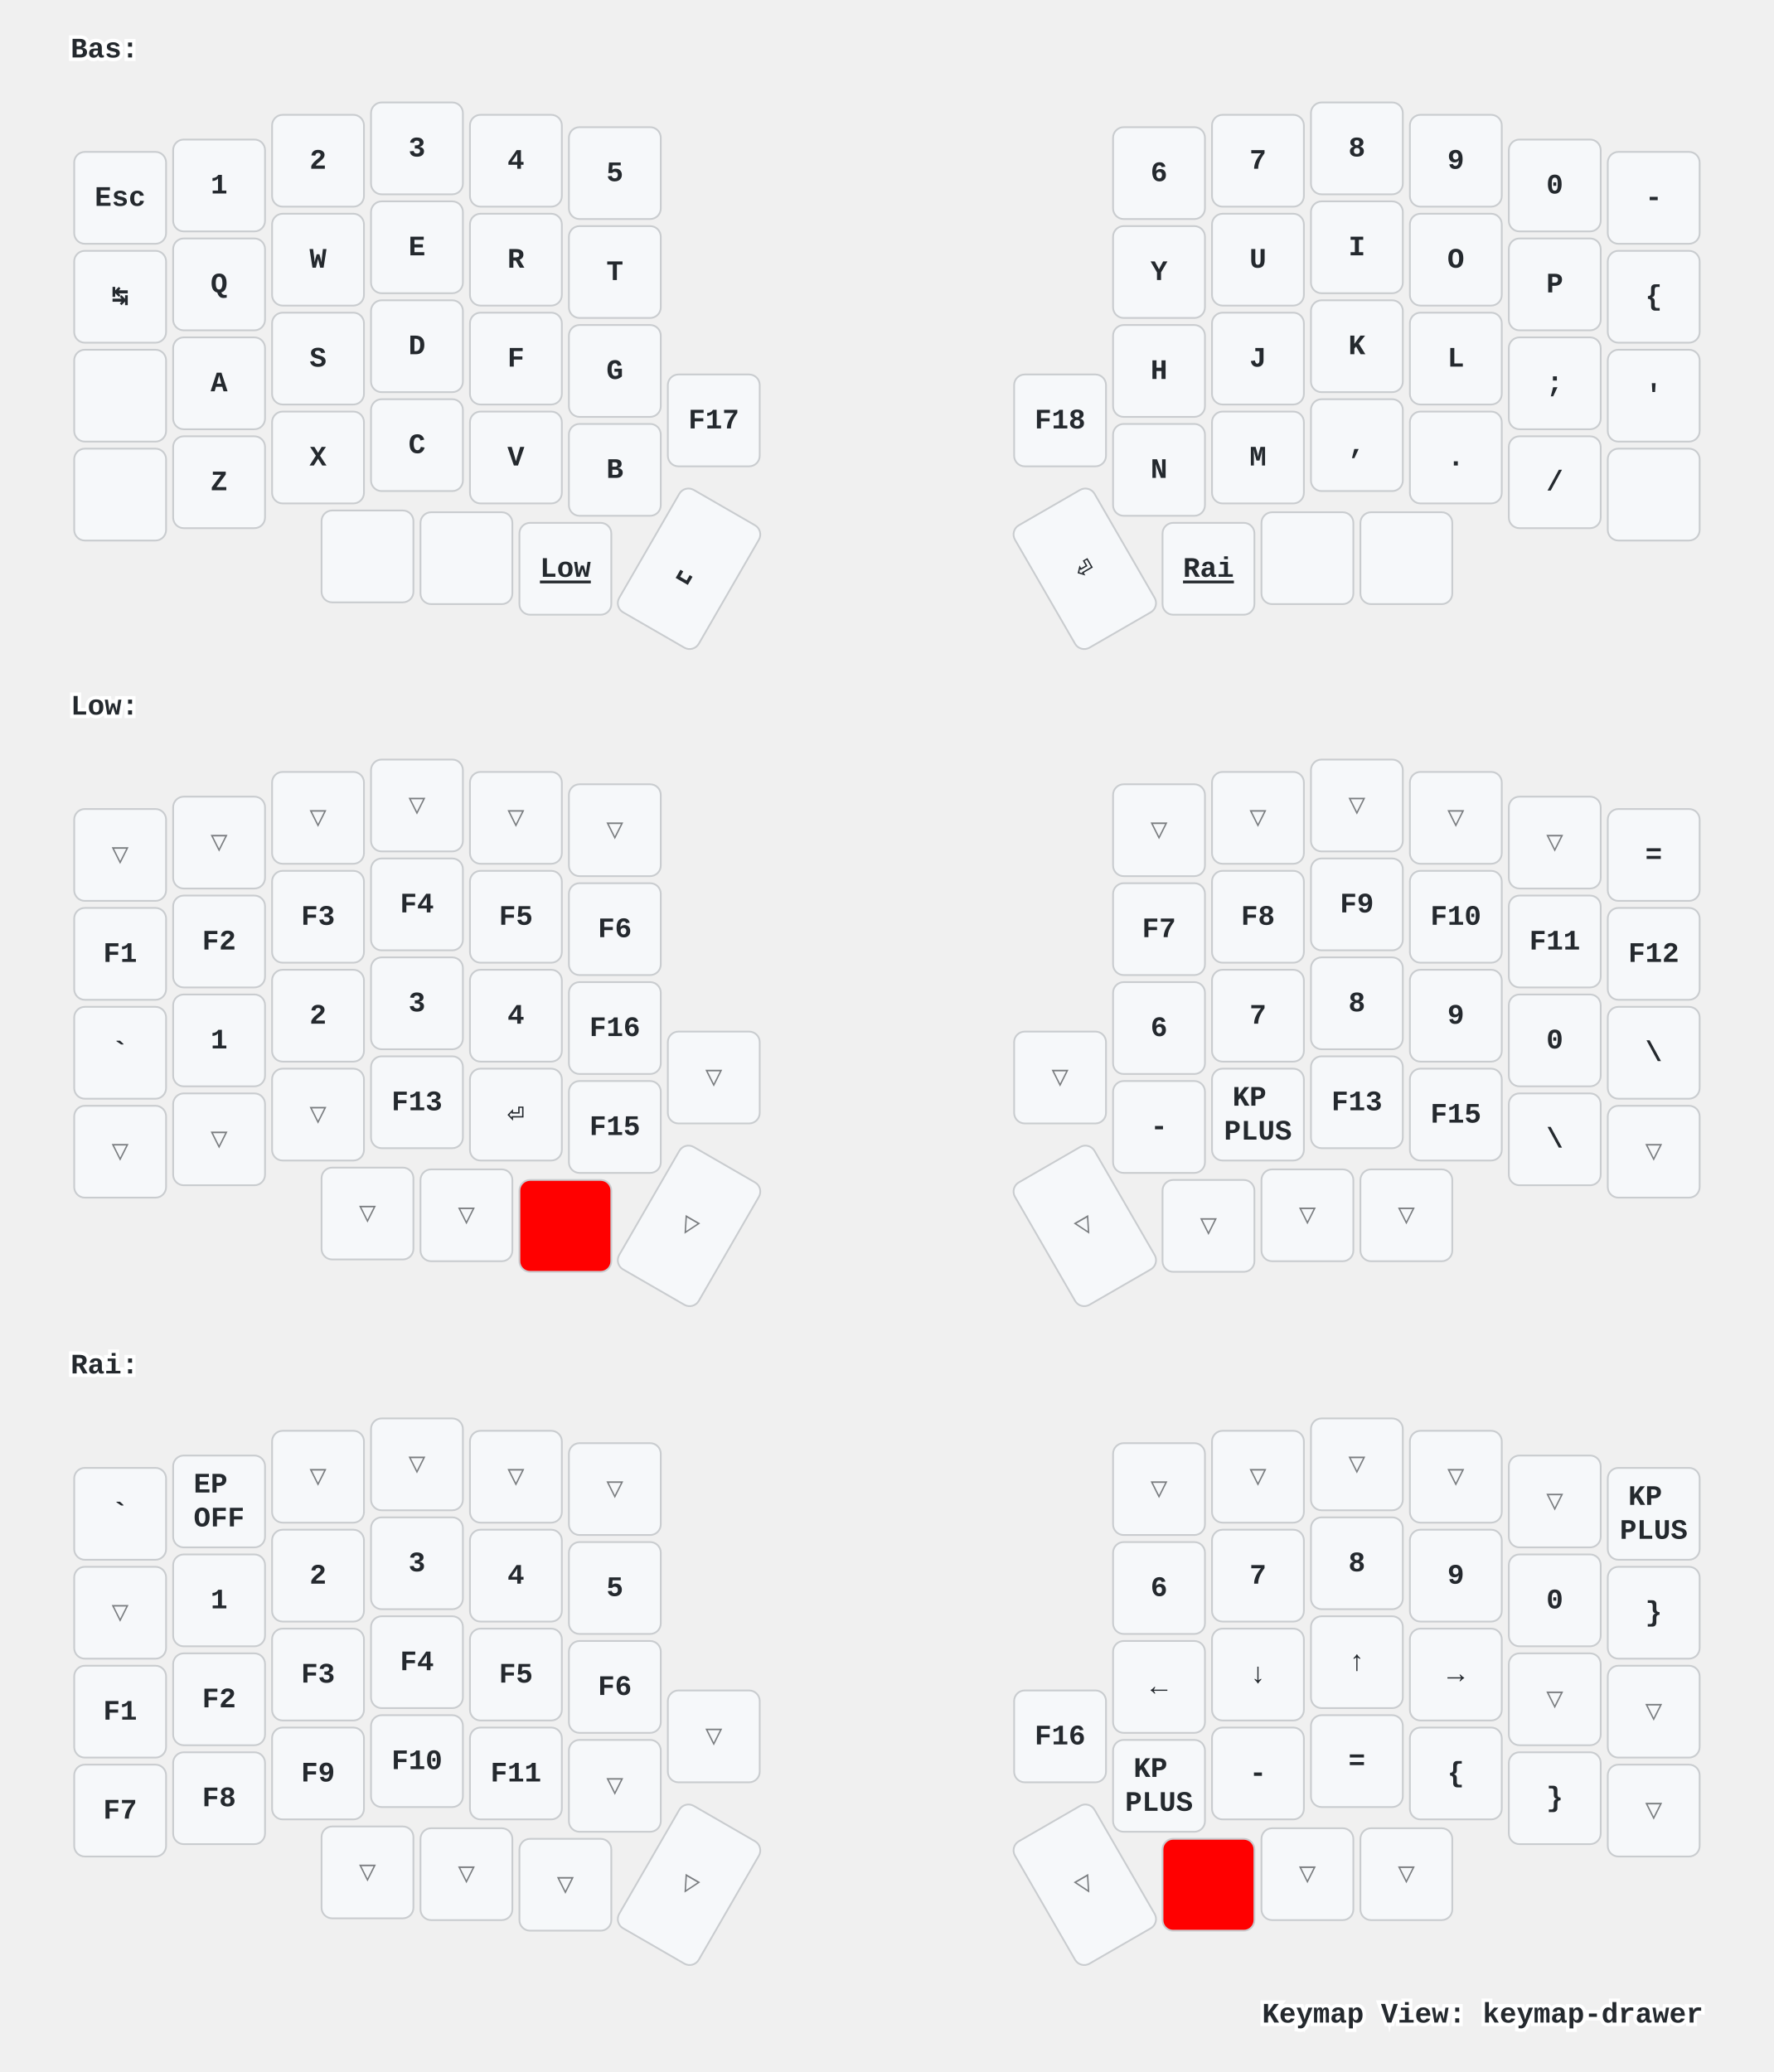
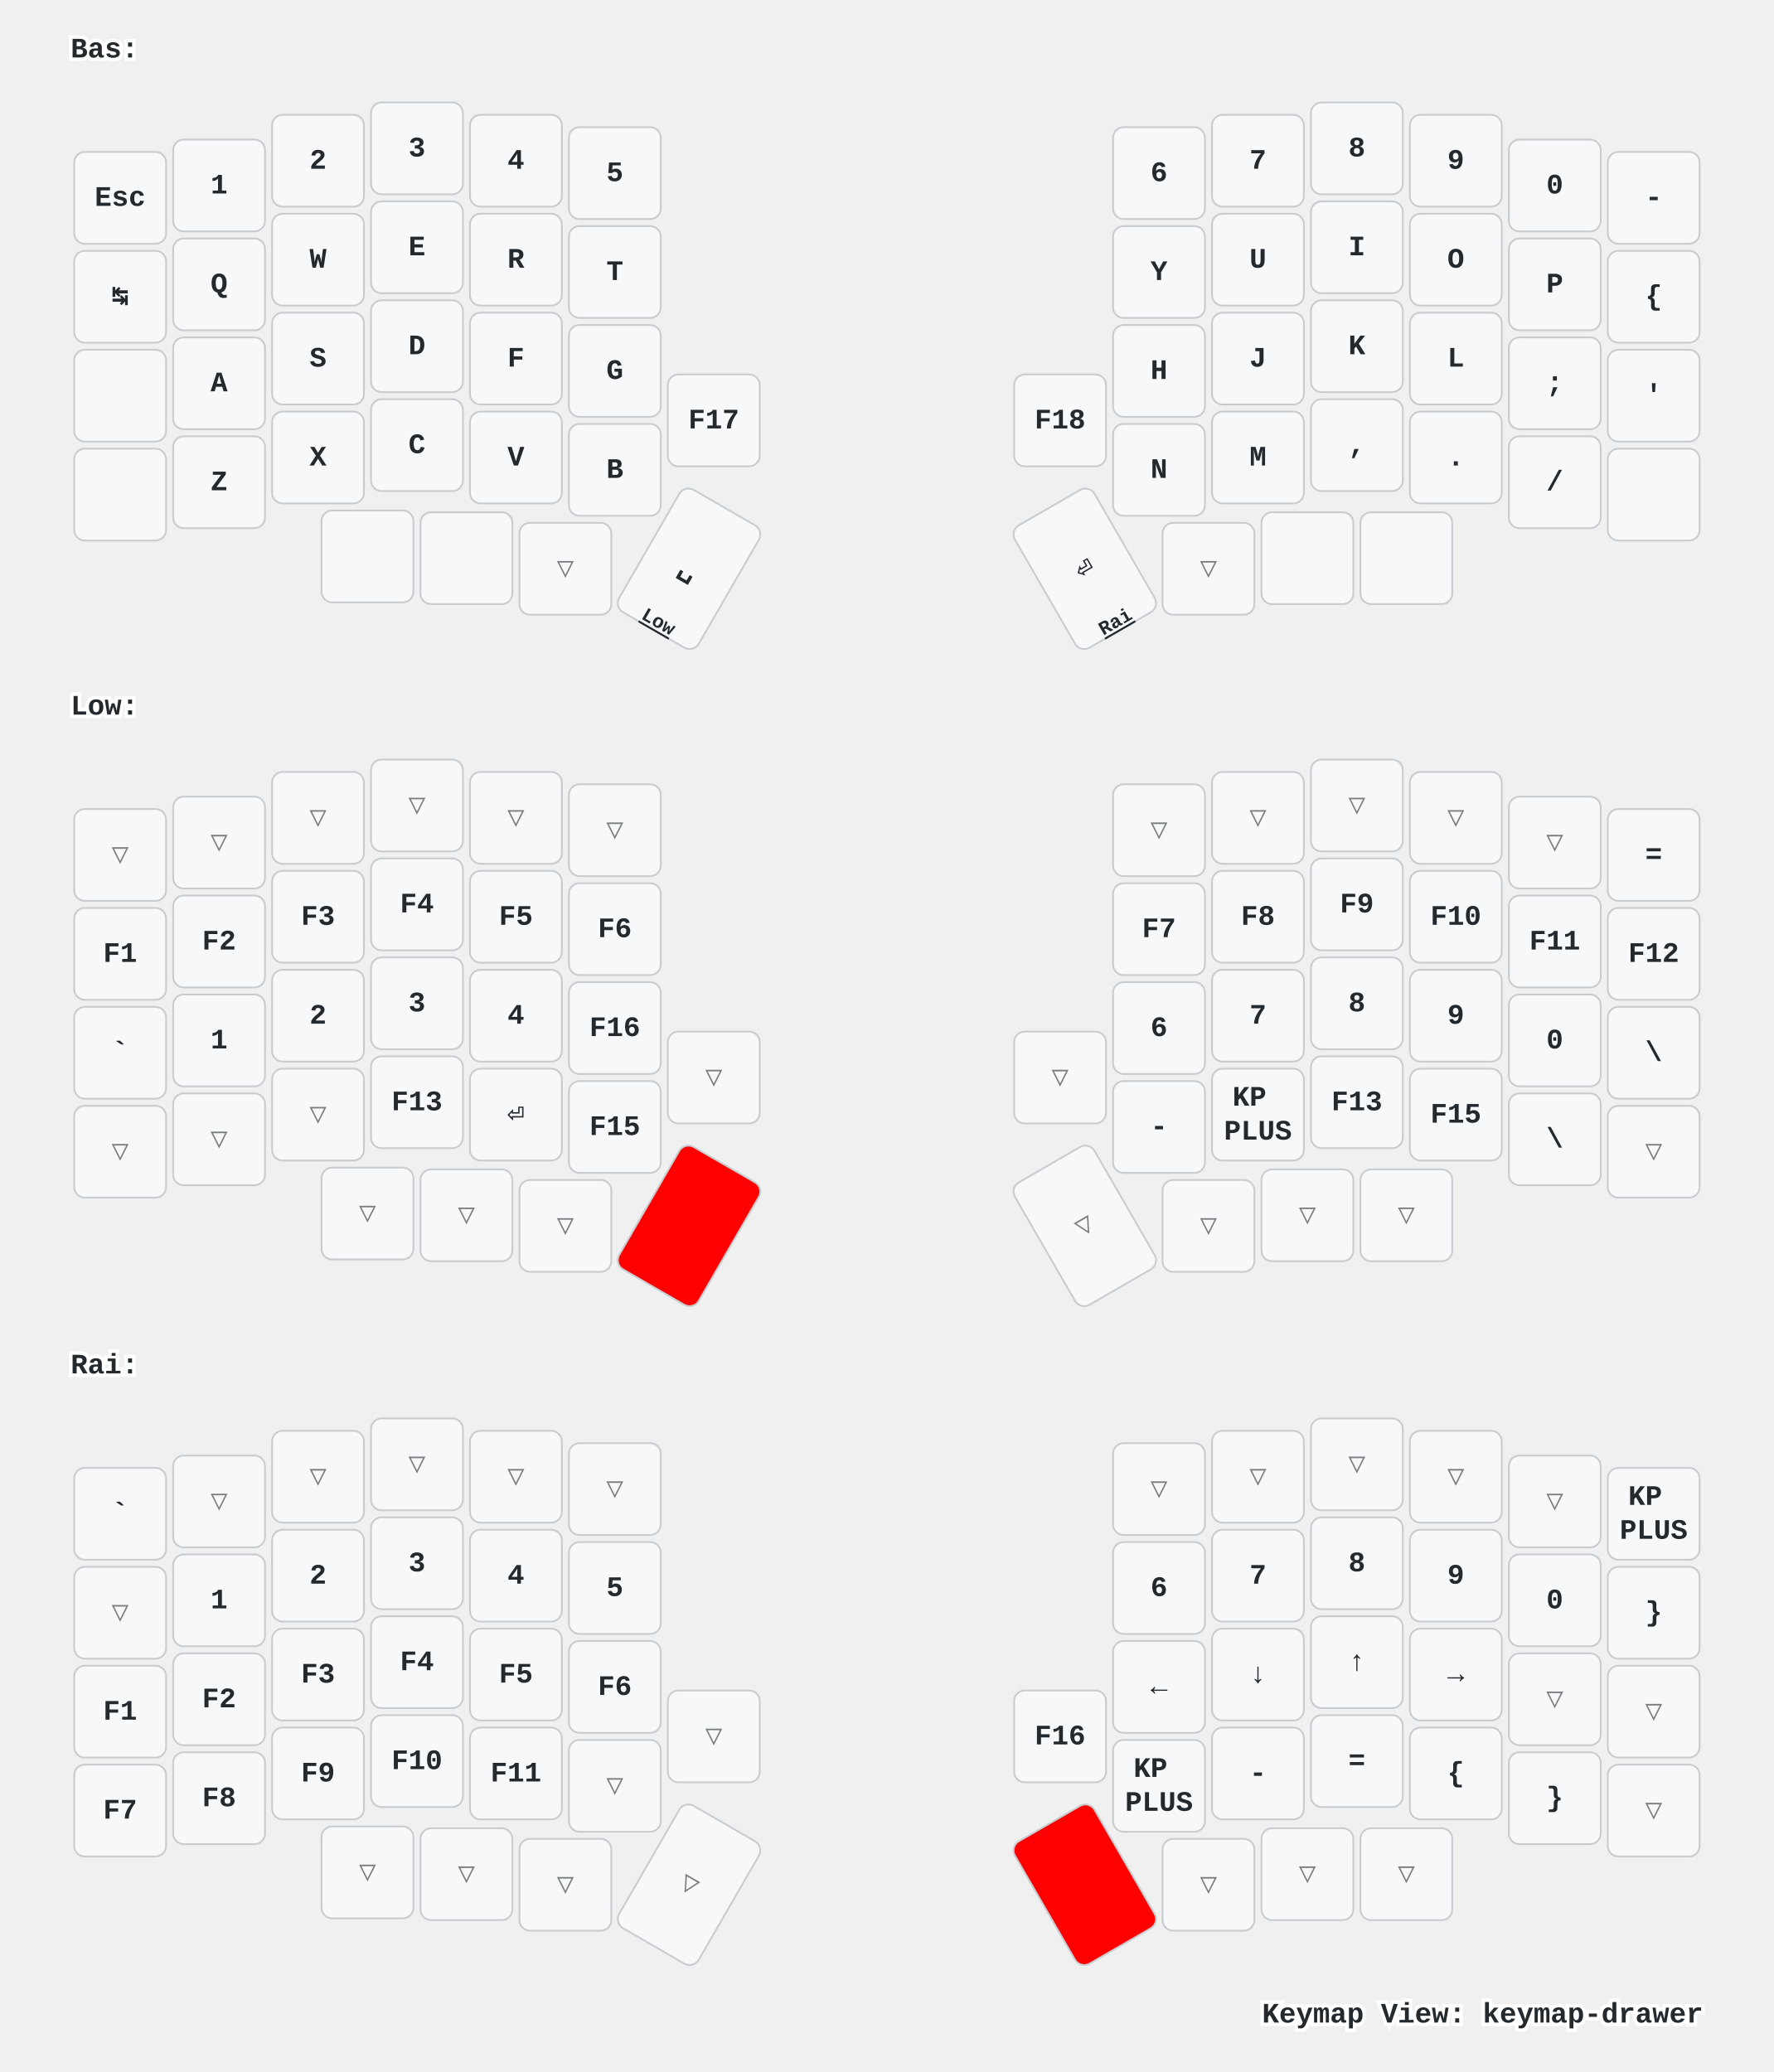
<svg xmlns="http://www.w3.org/2000/svg" xmlns:xlink="http://www.w3.org/1999/xlink" width="1004" height="1173" viewBox="0 0 1004 1173" class="keymap">
  <defs>/* start glyphs */
<svg id="mdi:apple-keyboard-command">
      <svg id="mdi-apple-keyboard-command" viewBox="0 0 24 24">
        <path d="M6,2A4,4 0 0,1 10,6V8H14V6A4,4 0 0,1 18,2A4,4 0 0,1 22,6A4,4 0 0,1 18,10H16V14H18A4,4 0 0,1 22,18A4,4 0 0,1 18,22A4,4 0 0,1 14,18V16H10V18A4,4 0 0,1 6,22A4,4 0 0,1 2,18A4,4 0 0,1 6,14H8V10H6A4,4 0 0,1 2,6A4,4 0 0,1 6,2M16,18A2,2 0 0,0 18,20A2,2 0 0,0 20,18A2,2 0 0,0 18,16H16V18M14,10H10V14H14V10M6,16A2,2 0 0,0 4,18A2,2 0 0,0 6,20A2,2 0 0,0 8,18V16H6M8,6A2,2 0 0,0 6,4A2,2 0 0,0 4,6A2,2 0 0,0 6,8H8V6M18,8A2,2 0 0,0 20,6A2,2 0 0,0 18,4A2,2 0 0,0 16,6V8H18Z" />
      </svg>
    </svg>
    <svg id="mdi:apple-keyboard-control">
      <svg id="mdi-apple-keyboard-control" viewBox="0 0 24 24">
        <path d="M19.78,11.78L18.36,13.19L12,6.83L5.64,13.19L4.22,11.78L12,4L19.78,11.78Z" />
      </svg>
    </svg>
    <svg id="mdi:apple-keyboard-option">
      <svg id="mdi-apple-keyboard-option" viewBox="0 0 24 24">
        <path d="M3,4H9.11L16.15,18H21V20H14.88L7.84,6H3V4M14,4H21V6H14V4Z" />
      </svg>
    </svg>
    <svg id="mdi:apple-keyboard-shift">
      <svg id="mdi-apple-keyboard-shift" viewBox="0 0 24 24">
        <path d="M15,18V12H17.17L12,6.83L6.83,12H9V18H15M12,4L22,14H17V20H7V14H2L12,4Z" />
      </svg>
    </svg>
    <svg id="mdi:backspace-outline">
      <svg id="mdi-backspace-outline" viewBox="0 0 24 24">
        <path d="M19,15.59L17.59,17L14,13.41L10.41,17L9,15.59L12.59,12L9,8.41L10.41,7L14,10.59L17.59,7L19,8.41L15.41,12L19,15.59M22,3A2,2 0 0,1 24,5V19A2,2 0 0,1 22,21H7C6.31,21 5.77,20.64 5.41,20.11L0,12L5.41,3.88C5.77,3.35 6.31,3 7,3H22M22,5H7L2.28,12L7,19H22V5Z" />
      </svg>
    </svg>
  </defs>/* end glyphs */
<style>/* inherit to force styles through use tags */
svg path {
    fill: inherit;
}

/* font and background color specifications */
svg.keymap {
    font-family: SFMono-Regular,Consolas,Liberation Mono,Menlo,monospace;
    font-size: 14px;
    font-kerning: normal;
    text-rendering: optimizeLegibility;
    fill: #24292e;
}

/* default key styling */
rect.key {
    fill: #f6f8fa;
}

rect.key, rect.combo {
    stroke: #c9cccf;
    stroke-width: 1;
}

/* default key side styling, only used is draw_key_sides is set */
rect.side {
    filter: brightness(90%);
}

/* color accent for combo boxes */
rect.combo, rect.combo-separate {
    fill: #cdf;
}

/* color accent for held keys */
rect.held, rect.combo.held {
    fill: #fdd;
}

/* color accent for ghost (optional) keys */
rect.ghost, rect.combo.ghost {
    stroke-dasharray: 4, 4;
    stroke-width: 2;
}

text {
    text-anchor: middle;
    dominant-baseline: middle;
}

/* styling for layer labels */
text.label {
    font-weight: bold;
    text-anchor: start;
    stroke: white;
    stroke-width: 4;
    paint-order: stroke;
}

/* styling for optional footer */
text.footer {
    text-anchor: end;
    dominant-baseline: auto;
    stroke: white;
    stroke-width: 4;
    paint-order: stroke;
}

/* styling for combo tap, and key non-tap label text */
text.combo, text.hold, text.shifted, text.left, text.right, text.tl, text.tr, text.bl, text.br {
    font-size: 11px;
}

text.hold, text.bl, text.br {
    text-anchor: middle;
    dominant-baseline: auto;
}

text.shifted, text.tl, text.tr {
    text-anchor: middle;
    dominant-baseline: hanging;
}

text.left, text.tl, text.bl {
    text-anchor: start;
}

text.right, text.tr, text.br {
    text-anchor: end;
}

text.layer-activator {
    text-decoration: underline;
}

/* styling for hold/shifted label text in combo box */
text.combo.hold, text.combo.shifted, text.combo.left, text.combo.right {
    font-size: 8px;
}

/* lighter symbol for transparent keys */
text.trans {
    fill: #7b7e81;
}

/* styling for combo dendrons */
path.combo {
    stroke-width: 1;
    stroke: gray;
    fill: none;
}

/* Start Tabler Icons Cleanup */
/* cannot use height/width with glyphs */
.icon-tabler &gt; path {
    fill: inherit;
    stroke: inherit;
    stroke-width: 2;
}
/* hide tabler's default box */
.icon-tabler &gt; path[stroke="none"][fill="none"] {
    visibility: hidden;
}
/* End Tabler Icons Cleanup */

/* For default sytles, see https://github.com/caksoylar/keymap-drawer/blob/main/keymap_drawer/config.py#L85 */

svg.keymap {
  font-family: Ubuntu Mono, Inconsolata, Consolas, Liberation Mono, Menlo, monospace;
  font-size: 16px;
  font-weight: bold;
  text-rendering: optimizeLegibility;
}

/* Color accent for held keys
red = #f00
green = #0f0
blue = #00f
yellow = #ff0
cyan = #0ff
magenta = #f0f
white = #fff
black = #000
grey = #888
light grey = #ccc
#ffc
*/
rect.held, rect.combo.held {
    fill: #f00;
}

/* Technique borrowed and extended from https://github.com/englmaxi/zmk-config/blob/master/keymap-drawer/config.yaml */
.sym_sub_text.tap {
  translate: -5px 2px;
  font-size: 20px;
}
.sym_sub_text.shifted {
  translate: 10px 13px;
  font-size: 10px;
  opacity: 1.0;
}
.combo.sym_sub_text.tap {
  translate: -1px 1px;
}
.combo.sym_sub_text.shifted {
  translate: 7px 5px;
  font-size: 10px;
  opacity: 1.0;
}

/* Toggle */
.toggle.shifted {
  translate: -10px 12px;
}

.toggle.hold {
  translate: 13px -23px;
}

/* Variant for tap-dances */
.tap_dance.tap {
  translate: -7px 0px;
  font-size: 12px;
}
.tap_dance.shifted {
  translate: 7px 17px;
  font-size: 12px;
  opacity: 1.0;
}

/* Variant for symbol next to symbol */
.sym_by_sym.tap {
  translate: -6px 0px;
}
.sym_by_sym.shifted {
  translate: 10px 12px;
  opacity: 1.0;
}

.combo.sym_by_sym.tap {
  translate: -35px 0px;
}
.combo.sym_by_sym.shifted {
  translate: 35px 20px;
  opacity: 1.0;
}

.combo.sym_by_sym.hold {
  visibility: hidden;
}

/* hide hold box for combo sym_by_sym */
.combo.sym_by_sym.hold &gt; path[stroke="none"][fill="none"] {
  visibility: hidden;
}
</style>
  <g transform="translate(40, 0)" class="layer-Bas">
    <text x="0" y="28" class="label" id="Bas">Bas:</text>
    <g transform="translate(0, 56)">
      <g transform="translate(28, 56)" class="key keypos-0">
        <rect rx="6" ry="6" x="-26" y="-26" width="52" height="52" class="key" />
        <text x="0" y="0" class="key tap">Esc</text>
      </g>
      <g transform="translate(84, 49)" class="key keypos-1">
        <rect rx="6" ry="6" x="-26" y="-26" width="52" height="52" class="key" />
        <text x="0" y="0" class="key tap">1</text>
      </g>
      <g transform="translate(140, 35)" class="key keypos-2">
        <rect rx="6" ry="6" x="-26" y="-26" width="52" height="52" class="key" />
        <text x="0" y="0" class="key tap">2</text>
      </g>
      <g transform="translate(196, 28)" class="key keypos-3">
        <rect rx="6" ry="6" x="-26" y="-26" width="52" height="52" class="key" />
        <text x="0" y="0" class="key tap">3</text>
      </g>
      <g transform="translate(252, 35)" class="key keypos-4">
        <rect rx="6" ry="6" x="-26" y="-26" width="52" height="52" class="key" />
        <text x="0" y="0" class="key tap">4</text>
      </g>
      <g transform="translate(308, 42)" class="key keypos-5">
        <rect rx="6" ry="6" x="-26" y="-26" width="52" height="52" class="key" />
        <text x="0" y="0" class="key tap">5</text>
      </g>
      <g transform="translate(616, 42)" class="key keypos-6">
        <rect rx="6" ry="6" x="-26" y="-26" width="52" height="52" class="key" />
        <text x="0" y="0" class="key tap">6</text>
      </g>
      <g transform="translate(672, 35)" class="key keypos-7">
        <rect rx="6" ry="6" x="-26" y="-26" width="52" height="52" class="key" />
        <text x="0" y="0" class="key tap">7</text>
      </g>
      <g transform="translate(728, 28)" class="key keypos-8">
        <rect rx="6" ry="6" x="-26" y="-26" width="52" height="52" class="key" />
        <text x="0" y="0" class="key tap">8</text>
      </g>
      <g transform="translate(784, 35)" class="key keypos-9">
        <rect rx="6" ry="6" x="-26" y="-26" width="52" height="52" class="key" />
        <text x="0" y="0" class="key tap">9</text>
      </g>
      <g transform="translate(840, 49)" class="key keypos-10">
        <rect rx="6" ry="6" x="-26" y="-26" width="52" height="52" class="key" />
        <text x="0" y="0" class="key tap">0</text>
      </g>
      <g transform="translate(896, 56)" class="key keypos-11">
        <rect rx="6" ry="6" x="-26" y="-26" width="52" height="52" class="key" />
        <text x="0" y="0" class="key tap">-</text>
      </g>
      <g transform="translate(28, 112)" class="key keypos-12">
        <rect rx="6" ry="6" x="-26" y="-26" width="52" height="52" class="key" />
        <text x="0" y="0" class="key tap">↹</text>
      </g>
      <g transform="translate(84, 105)" class="key keypos-13">
        <rect rx="6" ry="6" x="-26" y="-26" width="52" height="52" class="key" />
        <text x="0" y="0" class="key tap">Q</text>
      </g>
      <g transform="translate(140, 91)" class="key keypos-14">
        <rect rx="6" ry="6" x="-26" y="-26" width="52" height="52" class="key" />
        <text x="0" y="0" class="key tap">W</text>
      </g>
      <g transform="translate(196, 84)" class="key keypos-15">
        <rect rx="6" ry="6" x="-26" y="-26" width="52" height="52" class="key" />
        <text x="0" y="0" class="key tap">E</text>
      </g>
      <g transform="translate(252, 91)" class="key keypos-16">
        <rect rx="6" ry="6" x="-26" y="-26" width="52" height="52" class="key" />
        <text x="0" y="0" class="key tap">R</text>
      </g>
      <g transform="translate(308, 98)" class="key keypos-17">
        <rect rx="6" ry="6" x="-26" y="-26" width="52" height="52" class="key" />
        <text x="0" y="0" class="key tap">T</text>
      </g>
      <g transform="translate(616, 98)" class="key keypos-18">
        <rect rx="6" ry="6" x="-26" y="-26" width="52" height="52" class="key" />
        <text x="0" y="0" class="key tap">Y</text>
      </g>
      <g transform="translate(672, 91)" class="key keypos-19">
        <rect rx="6" ry="6" x="-26" y="-26" width="52" height="52" class="key" />
        <text x="0" y="0" class="key tap">U</text>
      </g>
      <g transform="translate(728, 84)" class="key keypos-20">
        <rect rx="6" ry="6" x="-26" y="-26" width="52" height="52" class="key" />
        <text x="0" y="0" class="key tap">I</text>
      </g>
      <g transform="translate(784, 91)" class="key keypos-21">
        <rect rx="6" ry="6" x="-26" y="-26" width="52" height="52" class="key" />
        <text x="0" y="0" class="key tap">O</text>
      </g>
      <g transform="translate(840, 105)" class="key keypos-22">
        <rect rx="6" ry="6" x="-26" y="-26" width="52" height="52" class="key" />
        <text x="0" y="0" class="key tap">P</text>
      </g>
      <g transform="translate(896, 112)" class="key keypos-23">
        <rect rx="6" ry="6" x="-26" y="-26" width="52" height="52" class="key" />
        <text x="0" y="0" class="key tap">{</text>
      </g>
      <g transform="translate(28, 168)" class="key keypos-24">
        <rect rx="6" ry="6" x="-26" y="-26" width="52" height="52" class="key" />
        <use href="#mdi:apple-keyboard-control" xlink:href="#mdi:apple-keyboard-control" x="-9" y="-9" height="18" width="18.0" class="key tap glyph mdi:apple-keyboard-control" />
      </g>
      <g transform="translate(84, 161)" class="key keypos-25">
        <rect rx="6" ry="6" x="-26" y="-26" width="52" height="52" class="key" />
        <text x="0" y="0" class="key tap">A</text>
      </g>
      <g transform="translate(140, 147)" class="key keypos-26">
        <rect rx="6" ry="6" x="-26" y="-26" width="52" height="52" class="key" />
        <text x="0" y="0" class="key tap">S</text>
      </g>
      <g transform="translate(196, 140)" class="key keypos-27">
        <rect rx="6" ry="6" x="-26" y="-26" width="52" height="52" class="key" />
        <text x="0" y="0" class="key tap">D</text>
      </g>
      <g transform="translate(252, 147)" class="key keypos-28">
        <rect rx="6" ry="6" x="-26" y="-26" width="52" height="52" class="key" />
        <text x="0" y="0" class="key tap">F</text>
      </g>
      <g transform="translate(308, 154)" class="key keypos-29">
        <rect rx="6" ry="6" x="-26" y="-26" width="52" height="52" class="key" />
        <text x="0" y="0" class="key tap">G</text>
      </g>
      <g transform="translate(616, 154)" class="key keypos-30">
        <rect rx="6" ry="6" x="-26" y="-26" width="52" height="52" class="key" />
        <text x="0" y="0" class="key tap">H</text>
      </g>
      <g transform="translate(672, 147)" class="key keypos-31">
        <rect rx="6" ry="6" x="-26" y="-26" width="52" height="52" class="key" />
        <text x="0" y="0" class="key tap">J</text>
      </g>
      <g transform="translate(728, 140)" class="key keypos-32">
        <rect rx="6" ry="6" x="-26" y="-26" width="52" height="52" class="key" />
        <text x="0" y="0" class="key tap">K</text>
      </g>
      <g transform="translate(784, 147)" class="key keypos-33">
        <rect rx="6" ry="6" x="-26" y="-26" width="52" height="52" class="key" />
        <text x="0" y="0" class="key tap">L</text>
      </g>
      <g transform="translate(840, 161)" class="key keypos-34">
        <rect rx="6" ry="6" x="-26" y="-26" width="52" height="52" class="key" />
        <text x="0" y="0" class="key tap">;</text>
      </g>
      <g transform="translate(896, 168)" class="key keypos-35">
        <rect rx="6" ry="6" x="-26" y="-26" width="52" height="52" class="key" />
        <text x="0" y="0" class="key tap">'</text>
      </g>
      <g transform="translate(28, 224)" class="key keypos-36">
        <rect rx="6" ry="6" x="-26" y="-26" width="52" height="52" class="key" />
        <use href="#mdi:apple-keyboard-shift" xlink:href="#mdi:apple-keyboard-shift" x="-9" y="-9" height="18" width="18.0" class="key tap glyph mdi:apple-keyboard-shift" />
      </g>
      <g transform="translate(84, 217)" class="key keypos-37">
        <rect rx="6" ry="6" x="-26" y="-26" width="52" height="52" class="key" />
        <text x="0" y="0" class="key tap">Z</text>
      </g>
      <g transform="translate(140, 203)" class="key keypos-38">
        <rect rx="6" ry="6" x="-26" y="-26" width="52" height="52" class="key" />
        <text x="0" y="0" class="key tap">X</text>
      </g>
      <g transform="translate(196, 196)" class="key keypos-39">
        <rect rx="6" ry="6" x="-26" y="-26" width="52" height="52" class="key" />
        <text x="0" y="0" class="key tap">C</text>
      </g>
      <g transform="translate(252, 203)" class="key keypos-40">
        <rect rx="6" ry="6" x="-26" y="-26" width="52" height="52" class="key" />
        <text x="0" y="0" class="key tap">V</text>
      </g>
      <g transform="translate(308, 210)" class="key keypos-41">
        <rect rx="6" ry="6" x="-26" y="-26" width="52" height="52" class="key" />
        <text x="0" y="0" class="key tap">B</text>
      </g>
      <g transform="translate(364, 182)" class="key keypos-42">
        <rect rx="6" ry="6" x="-26" y="-26" width="52" height="52" class="key" />
        <text x="0" y="0" class="key tap">F17</text>
      </g>
      <g transform="translate(560, 182)" class="key keypos-43">
        <rect rx="6" ry="6" x="-26" y="-26" width="52" height="52" class="key" />
        <text x="0" y="0" class="key tap">F18</text>
      </g>
      <g transform="translate(616, 210)" class="key keypos-44">
        <rect rx="6" ry="6" x="-26" y="-26" width="52" height="52" class="key" />
        <text x="0" y="0" class="key tap">N</text>
      </g>
      <g transform="translate(672, 203)" class="key keypos-45">
        <rect rx="6" ry="6" x="-26" y="-26" width="52" height="52" class="key" />
        <text x="0" y="0" class="key tap">M</text>
      </g>
      <g transform="translate(728, 196)" class="key keypos-46">
        <rect rx="6" ry="6" x="-26" y="-26" width="52" height="52" class="key" />
        <text x="0" y="0" class="key tap">,</text>
      </g>
      <g transform="translate(784, 203)" class="key keypos-47">
        <rect rx="6" ry="6" x="-26" y="-26" width="52" height="52" class="key" />
        <text x="0" y="0" class="key tap">.</text>
      </g>
      <g transform="translate(840, 217)" class="key keypos-48">
        <rect rx="6" ry="6" x="-26" y="-26" width="52" height="52" class="key" />
        <text x="0" y="0" class="key tap">/</text>
      </g>
      <g transform="translate(896, 224)" class="key keypos-49">
        <rect rx="6" ry="6" x="-26" y="-26" width="52" height="52" class="key" />
        <use href="#mdi:apple-keyboard-shift" xlink:href="#mdi:apple-keyboard-shift" x="-9" y="-9" height="18" width="18.0" class="key tap glyph mdi:apple-keyboard-shift" />
      </g>
      <g transform="translate(168, 259)" class="key keypos-50">
        <rect rx="6" ry="6" x="-26" y="-26" width="52" height="52" class="key" />
        <use href="#mdi:apple-keyboard-option" xlink:href="#mdi:apple-keyboard-option" x="-9" y="-9" height="18" width="18.0" class="key tap glyph mdi:apple-keyboard-option" />
      </g>
      <g transform="translate(224, 260)" class="key keypos-51">
        <rect rx="6" ry="6" x="-26" y="-26" width="52" height="52" class="key" />
        <use href="#mdi:apple-keyboard-command" xlink:href="#mdi:apple-keyboard-command" x="-9" y="-9" height="18" width="18.0" class="key tap glyph mdi:apple-keyboard-command" />
      </g>
-       <g transform="translate(280, 266)" class="key keypos-52">
-         <rect rx="6" ry="6" x="-26" y="-26" width="52" height="52" class="key" />
-         <a href="#Low">
-           <text x="0" y="0" class="key tap layer-activator">Low</text>
-         </a>
+       <g transform="translate(280, 266)" class="key trans keypos-52">
+         <rect rx="6" ry="6" x="-26" y="-26" width="52" height="52" class="key trans" />
+         <text x="0" y="0" class="key trans tap">▽</text>
      </g>
      <g transform="translate(350, 266) rotate(30.0)" class="key keypos-53">
        <rect rx="6" ry="6" x="-26" y="-40" width="52" height="80" class="key" />
        <text x="0" y="0" class="key tap">␣</text>
+         <a href="#Low">
+           <text x="0" y="38" class="key hold layer-activator">Low</text>
+         </a>
      </g>
      <g transform="translate(574, 266) rotate(-30.0)" class="key keypos-54">
        <rect rx="6" ry="6" x="-26" y="-40" width="52" height="80" class="key" />
        <text x="0" y="0" class="key tap">⏎</text>
-       </g>
-       <g transform="translate(644, 266)" class="key keypos-55">
-         <rect rx="6" ry="6" x="-26" y="-26" width="52" height="52" class="key" />
        <a href="#Rai">
-           <text x="0" y="0" class="key tap layer-activator">Rai</text>
+           <text x="0" y="38" class="key hold layer-activator">Rai</text>
        </a>
+       </g>
+       <g transform="translate(644, 266)" class="key trans keypos-55">
+         <rect rx="6" ry="6" x="-26" y="-26" width="52" height="52" class="key trans" />
+         <text x="0" y="0" class="key trans tap">▽</text>
      </g>
      <g transform="translate(700, 260)" class="key keypos-56">
        <rect rx="6" ry="6" x="-26" y="-26" width="52" height="52" class="key" />
        <use href="#mdi:backspace-outline" xlink:href="#mdi:backspace-outline" x="-9" y="-9" height="18" width="18.0" class="key tap glyph mdi:backspace-outline" />
      </g>
      <g transform="translate(756, 260)" class="key keypos-57">
        <rect rx="6" ry="6" x="-26" y="-26" width="52" height="52" class="key" />
        <use href="#mdi:apple-keyboard-option" xlink:href="#mdi:apple-keyboard-option" x="-9" y="-9" height="18" width="18.0" class="key tap glyph mdi:apple-keyboard-option" />
      </g>
    </g>
  </g>
  <g transform="translate(40, 372)" class="layer-Low">
    <text x="0" y="28" class="label" id="Low">Low:</text>
    <g transform="translate(0, 56)">
      <g transform="translate(28, 56)" class="key trans keypos-0">
        <rect rx="6" ry="6" x="-26" y="-26" width="52" height="52" class="key trans" />
        <text x="0" y="0" class="key trans tap">▽</text>
      </g>
      <g transform="translate(84, 49)" class="key trans keypos-1">
        <rect rx="6" ry="6" x="-26" y="-26" width="52" height="52" class="key trans" />
        <text x="0" y="0" class="key trans tap">▽</text>
      </g>
      <g transform="translate(140, 35)" class="key trans keypos-2">
        <rect rx="6" ry="6" x="-26" y="-26" width="52" height="52" class="key trans" />
        <text x="0" y="0" class="key trans tap">▽</text>
      </g>
      <g transform="translate(196, 28)" class="key trans keypos-3">
        <rect rx="6" ry="6" x="-26" y="-26" width="52" height="52" class="key trans" />
        <text x="0" y="0" class="key trans tap">▽</text>
      </g>
      <g transform="translate(252, 35)" class="key trans keypos-4">
        <rect rx="6" ry="6" x="-26" y="-26" width="52" height="52" class="key trans" />
        <text x="0" y="0" class="key trans tap">▽</text>
      </g>
      <g transform="translate(308, 42)" class="key trans keypos-5">
        <rect rx="6" ry="6" x="-26" y="-26" width="52" height="52" class="key trans" />
        <text x="0" y="0" class="key trans tap">▽</text>
      </g>
      <g transform="translate(616, 42)" class="key trans keypos-6">
        <rect rx="6" ry="6" x="-26" y="-26" width="52" height="52" class="key trans" />
        <text x="0" y="0" class="key trans tap">▽</text>
      </g>
      <g transform="translate(672, 35)" class="key trans keypos-7">
        <rect rx="6" ry="6" x="-26" y="-26" width="52" height="52" class="key trans" />
        <text x="0" y="0" class="key trans tap">▽</text>
      </g>
      <g transform="translate(728, 28)" class="key trans keypos-8">
        <rect rx="6" ry="6" x="-26" y="-26" width="52" height="52" class="key trans" />
        <text x="0" y="0" class="key trans tap">▽</text>
      </g>
      <g transform="translate(784, 35)" class="key trans keypos-9">
        <rect rx="6" ry="6" x="-26" y="-26" width="52" height="52" class="key trans" />
        <text x="0" y="0" class="key trans tap">▽</text>
      </g>
      <g transform="translate(840, 49)" class="key trans keypos-10">
        <rect rx="6" ry="6" x="-26" y="-26" width="52" height="52" class="key trans" />
        <text x="0" y="0" class="key trans tap">▽</text>
      </g>
      <g transform="translate(896, 56)" class="key keypos-11">
        <rect rx="6" ry="6" x="-26" y="-26" width="52" height="52" class="key" />
        <text x="0" y="0" class="key tap">=</text>
      </g>
      <g transform="translate(28, 112)" class="key keypos-12">
        <rect rx="6" ry="6" x="-26" y="-26" width="52" height="52" class="key" />
        <text x="0" y="0" class="key tap">F1</text>
      </g>
      <g transform="translate(84, 105)" class="key keypos-13">
        <rect rx="6" ry="6" x="-26" y="-26" width="52" height="52" class="key" />
        <text x="0" y="0" class="key tap">F2</text>
      </g>
      <g transform="translate(140, 91)" class="key keypos-14">
        <rect rx="6" ry="6" x="-26" y="-26" width="52" height="52" class="key" />
        <text x="0" y="0" class="key tap">F3</text>
      </g>
      <g transform="translate(196, 84)" class="key keypos-15">
        <rect rx="6" ry="6" x="-26" y="-26" width="52" height="52" class="key" />
        <text x="0" y="0" class="key tap">F4</text>
      </g>
      <g transform="translate(252, 91)" class="key keypos-16">
        <rect rx="6" ry="6" x="-26" y="-26" width="52" height="52" class="key" />
        <text x="0" y="0" class="key tap">F5</text>
      </g>
      <g transform="translate(308, 98)" class="key keypos-17">
        <rect rx="6" ry="6" x="-26" y="-26" width="52" height="52" class="key" />
        <text x="0" y="0" class="key tap">F6</text>
      </g>
      <g transform="translate(616, 98)" class="key keypos-18">
        <rect rx="6" ry="6" x="-26" y="-26" width="52" height="52" class="key" />
        <text x="0" y="0" class="key tap">F7</text>
      </g>
      <g transform="translate(672, 91)" class="key keypos-19">
        <rect rx="6" ry="6" x="-26" y="-26" width="52" height="52" class="key" />
        <text x="0" y="0" class="key tap">F8</text>
      </g>
      <g transform="translate(728, 84)" class="key keypos-20">
        <rect rx="6" ry="6" x="-26" y="-26" width="52" height="52" class="key" />
        <text x="0" y="0" class="key tap">F9</text>
      </g>
      <g transform="translate(784, 91)" class="key keypos-21">
        <rect rx="6" ry="6" x="-26" y="-26" width="52" height="52" class="key" />
        <text x="0" y="0" class="key tap">F10</text>
      </g>
      <g transform="translate(840, 105)" class="key keypos-22">
        <rect rx="6" ry="6" x="-26" y="-26" width="52" height="52" class="key" />
        <text x="0" y="0" class="key tap">F11</text>
      </g>
      <g transform="translate(896, 112)" class="key keypos-23">
        <rect rx="6" ry="6" x="-26" y="-26" width="52" height="52" class="key" />
        <text x="0" y="0" class="key tap">F12</text>
      </g>
      <g transform="translate(28, 168)" class="key keypos-24">
        <rect rx="6" ry="6" x="-26" y="-26" width="52" height="52" class="key" />
        <text x="0" y="0" class="key tap">`</text>
      </g>
      <g transform="translate(84, 161)" class="key keypos-25">
        <rect rx="6" ry="6" x="-26" y="-26" width="52" height="52" class="key" />
        <text x="0" y="0" class="key tap">1</text>
      </g>
      <g transform="translate(140, 147)" class="key keypos-26">
        <rect rx="6" ry="6" x="-26" y="-26" width="52" height="52" class="key" />
        <text x="0" y="0" class="key tap">2</text>
      </g>
      <g transform="translate(196, 140)" class="key keypos-27">
        <rect rx="6" ry="6" x="-26" y="-26" width="52" height="52" class="key" />
        <text x="0" y="0" class="key tap">3</text>
      </g>
      <g transform="translate(252, 147)" class="key keypos-28">
        <rect rx="6" ry="6" x="-26" y="-26" width="52" height="52" class="key" />
        <text x="0" y="0" class="key tap">4</text>
      </g>
      <g transform="translate(308, 154)" class="key keypos-29">
        <rect rx="6" ry="6" x="-26" y="-26" width="52" height="52" class="key" />
        <text x="0" y="0" class="key tap">F16</text>
      </g>
      <g transform="translate(616, 154)" class="key keypos-30">
        <rect rx="6" ry="6" x="-26" y="-26" width="52" height="52" class="key" />
        <text x="0" y="0" class="key tap">6</text>
      </g>
      <g transform="translate(672, 147)" class="key keypos-31">
        <rect rx="6" ry="6" x="-26" y="-26" width="52" height="52" class="key" />
        <text x="0" y="0" class="key tap">7</text>
      </g>
      <g transform="translate(728, 140)" class="key keypos-32">
        <rect rx="6" ry="6" x="-26" y="-26" width="52" height="52" class="key" />
        <text x="0" y="0" class="key tap">8</text>
      </g>
      <g transform="translate(784, 147)" class="key keypos-33">
        <rect rx="6" ry="6" x="-26" y="-26" width="52" height="52" class="key" />
        <text x="0" y="0" class="key tap">9</text>
      </g>
      <g transform="translate(840, 161)" class="key keypos-34">
        <rect rx="6" ry="6" x="-26" y="-26" width="52" height="52" class="key" />
        <text x="0" y="0" class="key tap">0</text>
      </g>
      <g transform="translate(896, 168)" class="key keypos-35">
        <rect rx="6" ry="6" x="-26" y="-26" width="52" height="52" class="key" />
        <text x="0" y="0" class="key tap">\</text>
      </g>
      <g transform="translate(28, 224)" class="key trans keypos-36">
        <rect rx="6" ry="6" x="-26" y="-26" width="52" height="52" class="key trans" />
        <text x="0" y="0" class="key trans tap">▽</text>
      </g>
      <g transform="translate(84, 217)" class="key trans keypos-37">
        <rect rx="6" ry="6" x="-26" y="-26" width="52" height="52" class="key trans" />
        <text x="0" y="0" class="key trans tap">▽</text>
      </g>
      <g transform="translate(140, 203)" class="key trans keypos-38">
        <rect rx="6" ry="6" x="-26" y="-26" width="52" height="52" class="key trans" />
        <text x="0" y="0" class="key trans tap">▽</text>
      </g>
      <g transform="translate(196, 196)" class="key keypos-39">
        <rect rx="6" ry="6" x="-26" y="-26" width="52" height="52" class="key" />
        <text x="0" y="0" class="key tap">F13</text>
      </g>
      <g transform="translate(252, 203)" class="key keypos-40">
        <rect rx="6" ry="6" x="-26" y="-26" width="52" height="52" class="key" />
        <text x="0" y="0" class="key tap">⏎</text>
      </g>
      <g transform="translate(308, 210)" class="key keypos-41">
        <rect rx="6" ry="6" x="-26" y="-26" width="52" height="52" class="key" />
        <text x="0" y="0" class="key tap">F15</text>
      </g>
      <g transform="translate(364, 182)" class="key trans keypos-42">
        <rect rx="6" ry="6" x="-26" y="-26" width="52" height="52" class="key trans" />
        <text x="0" y="0" class="key trans tap">▽</text>
      </g>
      <g transform="translate(560, 182)" class="key trans keypos-43">
        <rect rx="6" ry="6" x="-26" y="-26" width="52" height="52" class="key trans" />
        <text x="0" y="0" class="key trans tap">▽</text>
      </g>
      <g transform="translate(616, 210)" class="key keypos-44">
        <rect rx="6" ry="6" x="-26" y="-26" width="52" height="52" class="key" />
        <text x="0" y="0" class="key tap">-</text>
      </g>
      <g transform="translate(672, 203)" class="key keypos-45">
        <rect rx="6" ry="6" x="-26" y="-26" width="52" height="52" class="key" />
        <text x="0" y="0" class="key tap">
          <tspan x="0" dy="-0.6em">KP</tspan>
          <tspan x="0" dy="1.2em">PLUS</tspan>
        </text>
      </g>
      <g transform="translate(728, 196)" class="key keypos-46">
        <rect rx="6" ry="6" x="-26" y="-26" width="52" height="52" class="key" />
        <text x="0" y="0" class="key tap">F13</text>
      </g>
      <g transform="translate(784, 203)" class="key keypos-47">
        <rect rx="6" ry="6" x="-26" y="-26" width="52" height="52" class="key" />
        <text x="0" y="0" class="key tap">F15</text>
      </g>
      <g transform="translate(840, 217)" class="key keypos-48">
        <rect rx="6" ry="6" x="-26" y="-26" width="52" height="52" class="key" />
        <text x="0" y="0" class="key tap">\</text>
      </g>
      <g transform="translate(896, 224)" class="key trans keypos-49">
        <rect rx="6" ry="6" x="-26" y="-26" width="52" height="52" class="key trans" />
        <text x="0" y="0" class="key trans tap">▽</text>
      </g>
      <g transform="translate(168, 259)" class="key trans keypos-50">
        <rect rx="6" ry="6" x="-26" y="-26" width="52" height="52" class="key trans" />
        <text x="0" y="0" class="key trans tap">▽</text>
      </g>
      <g transform="translate(224, 260)" class="key trans keypos-51">
        <rect rx="6" ry="6" x="-26" y="-26" width="52" height="52" class="key trans" />
        <text x="0" y="0" class="key trans tap">▽</text>
      </g>
-       <g transform="translate(280, 266)" class="key held keypos-52">
-         <rect rx="6" ry="6" x="-26" y="-26" width="52" height="52" class="key held" />
-       </g>
-       <g transform="translate(350, 266) rotate(30.0)" class="key trans keypos-53">
-         <rect rx="6" ry="6" x="-26" y="-40" width="52" height="80" class="key trans" />
-         <text x="0" y="0" class="key trans tap">▽</text>
+       <g transform="translate(280, 266)" class="key trans keypos-52">
+         <rect rx="6" ry="6" x="-26" y="-26" width="52" height="52" class="key trans" />
+         <text x="0" y="0" class="key trans tap">▽</text>
+       </g>
+       <g transform="translate(350, 266) rotate(30.0)" class="key held keypos-53">
+         <rect rx="6" ry="6" x="-26" y="-40" width="52" height="80" class="key held" />
      </g>
      <g transform="translate(574, 266) rotate(-30.0)" class="key trans keypos-54">
        <rect rx="6" ry="6" x="-26" y="-40" width="52" height="80" class="key trans" />
        <text x="0" y="0" class="key trans tap">▽</text>
      </g>
      <g transform="translate(644, 266)" class="key trans keypos-55">
        <rect rx="6" ry="6" x="-26" y="-26" width="52" height="52" class="key trans" />
        <text x="0" y="0" class="key trans tap">▽</text>
      </g>
      <g transform="translate(700, 260)" class="key trans keypos-56">
        <rect rx="6" ry="6" x="-26" y="-26" width="52" height="52" class="key trans" />
        <text x="0" y="0" class="key trans tap">▽</text>
      </g>
      <g transform="translate(756, 260)" class="key trans keypos-57">
        <rect rx="6" ry="6" x="-26" y="-26" width="52" height="52" class="key trans" />
        <text x="0" y="0" class="key trans tap">▽</text>
      </g>
    </g>
  </g>
  <g transform="translate(40, 745)" class="layer-Rai">
    <text x="0" y="28" class="label" id="Rai">Rai:</text>
    <g transform="translate(0, 56)">
      <g transform="translate(28, 56)" class="key keypos-0">
        <rect rx="6" ry="6" x="-26" y="-26" width="52" height="52" class="key" />
        <text x="0" y="0" class="key tap">`</text>
      </g>
-       <g transform="translate(84, 49)" class="key keypos-1">
-         <rect rx="6" ry="6" x="-26" y="-26" width="52" height="52" class="key" />
-         <text x="0" y="0" class="key tap">
-           <tspan x="0" dy="-0.6em">EP</tspan>
-           <tspan x="0" dy="1.2em">OFF</tspan>
-         </text>
+       <g transform="translate(84, 49)" class="key trans keypos-1">
+         <rect rx="6" ry="6" x="-26" y="-26" width="52" height="52" class="key trans" />
+         <text x="0" y="0" class="key trans tap">▽</text>
      </g>
      <g transform="translate(140, 35)" class="key trans keypos-2">
        <rect rx="6" ry="6" x="-26" y="-26" width="52" height="52" class="key trans" />
        <text x="0" y="0" class="key trans tap">▽</text>
      </g>
      <g transform="translate(196, 28)" class="key trans keypos-3">
        <rect rx="6" ry="6" x="-26" y="-26" width="52" height="52" class="key trans" />
        <text x="0" y="0" class="key trans tap">▽</text>
      </g>
      <g transform="translate(252, 35)" class="key trans keypos-4">
        <rect rx="6" ry="6" x="-26" y="-26" width="52" height="52" class="key trans" />
        <text x="0" y="0" class="key trans tap">▽</text>
      </g>
      <g transform="translate(308, 42)" class="key trans keypos-5">
        <rect rx="6" ry="6" x="-26" y="-26" width="52" height="52" class="key trans" />
        <text x="0" y="0" class="key trans tap">▽</text>
      </g>
      <g transform="translate(616, 42)" class="key trans keypos-6">
        <rect rx="6" ry="6" x="-26" y="-26" width="52" height="52" class="key trans" />
        <text x="0" y="0" class="key trans tap">▽</text>
      </g>
      <g transform="translate(672, 35)" class="key trans keypos-7">
        <rect rx="6" ry="6" x="-26" y="-26" width="52" height="52" class="key trans" />
        <text x="0" y="0" class="key trans tap">▽</text>
      </g>
      <g transform="translate(728, 28)" class="key trans keypos-8">
        <rect rx="6" ry="6" x="-26" y="-26" width="52" height="52" class="key trans" />
        <text x="0" y="0" class="key trans tap">▽</text>
      </g>
      <g transform="translate(784, 35)" class="key trans keypos-9">
        <rect rx="6" ry="6" x="-26" y="-26" width="52" height="52" class="key trans" />
        <text x="0" y="0" class="key trans tap">▽</text>
      </g>
      <g transform="translate(840, 49)" class="key trans keypos-10">
        <rect rx="6" ry="6" x="-26" y="-26" width="52" height="52" class="key trans" />
        <text x="0" y="0" class="key trans tap">▽</text>
      </g>
      <g transform="translate(896, 56)" class="key keypos-11">
        <rect rx="6" ry="6" x="-26" y="-26" width="52" height="52" class="key" />
        <text x="0" y="0" class="key tap">
          <tspan x="0" dy="-0.6em">KP</tspan>
          <tspan x="0" dy="1.2em">PLUS</tspan>
        </text>
      </g>
      <g transform="translate(28, 112)" class="key trans keypos-12">
        <rect rx="6" ry="6" x="-26" y="-26" width="52" height="52" class="key trans" />
        <text x="0" y="0" class="key trans tap">▽</text>
      </g>
      <g transform="translate(84, 105)" class="key keypos-13">
        <rect rx="6" ry="6" x="-26" y="-26" width="52" height="52" class="key" />
        <text x="0" y="0" class="key tap">1</text>
      </g>
      <g transform="translate(140, 91)" class="key keypos-14">
        <rect rx="6" ry="6" x="-26" y="-26" width="52" height="52" class="key" />
        <text x="0" y="0" class="key tap">2</text>
      </g>
      <g transform="translate(196, 84)" class="key keypos-15">
        <rect rx="6" ry="6" x="-26" y="-26" width="52" height="52" class="key" />
        <text x="0" y="0" class="key tap">3</text>
      </g>
      <g transform="translate(252, 91)" class="key keypos-16">
        <rect rx="6" ry="6" x="-26" y="-26" width="52" height="52" class="key" />
        <text x="0" y="0" class="key tap">4</text>
      </g>
      <g transform="translate(308, 98)" class="key keypos-17">
        <rect rx="6" ry="6" x="-26" y="-26" width="52" height="52" class="key" />
        <text x="0" y="0" class="key tap">5</text>
      </g>
      <g transform="translate(616, 98)" class="key keypos-18">
        <rect rx="6" ry="6" x="-26" y="-26" width="52" height="52" class="key" />
        <text x="0" y="0" class="key tap">6</text>
      </g>
      <g transform="translate(672, 91)" class="key keypos-19">
        <rect rx="6" ry="6" x="-26" y="-26" width="52" height="52" class="key" />
        <text x="0" y="0" class="key tap">7</text>
      </g>
      <g transform="translate(728, 84)" class="key keypos-20">
        <rect rx="6" ry="6" x="-26" y="-26" width="52" height="52" class="key" />
        <text x="0" y="0" class="key tap">8</text>
      </g>
      <g transform="translate(784, 91)" class="key keypos-21">
        <rect rx="6" ry="6" x="-26" y="-26" width="52" height="52" class="key" />
        <text x="0" y="0" class="key tap">9</text>
      </g>
      <g transform="translate(840, 105)" class="key keypos-22">
        <rect rx="6" ry="6" x="-26" y="-26" width="52" height="52" class="key" />
        <text x="0" y="0" class="key tap">0</text>
      </g>
      <g transform="translate(896, 112)" class="key keypos-23">
        <rect rx="6" ry="6" x="-26" y="-26" width="52" height="52" class="key" />
        <text x="0" y="0" class="key tap">}</text>
      </g>
      <g transform="translate(28, 168)" class="key keypos-24">
        <rect rx="6" ry="6" x="-26" y="-26" width="52" height="52" class="key" />
        <text x="0" y="0" class="key tap">F1</text>
      </g>
      <g transform="translate(84, 161)" class="key keypos-25">
        <rect rx="6" ry="6" x="-26" y="-26" width="52" height="52" class="key" />
        <text x="0" y="0" class="key tap">F2</text>
      </g>
      <g transform="translate(140, 147)" class="key keypos-26">
        <rect rx="6" ry="6" x="-26" y="-26" width="52" height="52" class="key" />
        <text x="0" y="0" class="key tap">F3</text>
      </g>
      <g transform="translate(196, 140)" class="key keypos-27">
        <rect rx="6" ry="6" x="-26" y="-26" width="52" height="52" class="key" />
        <text x="0" y="0" class="key tap">F4</text>
      </g>
      <g transform="translate(252, 147)" class="key keypos-28">
        <rect rx="6" ry="6" x="-26" y="-26" width="52" height="52" class="key" />
        <text x="0" y="0" class="key tap">F5</text>
      </g>
      <g transform="translate(308, 154)" class="key keypos-29">
        <rect rx="6" ry="6" x="-26" y="-26" width="52" height="52" class="key" />
        <text x="0" y="0" class="key tap">F6</text>
      </g>
      <g transform="translate(616, 154)" class="key keypos-30">
        <rect rx="6" ry="6" x="-26" y="-26" width="52" height="52" class="key" />
        <text x="0" y="0" class="key tap">←</text>
      </g>
      <g transform="translate(672, 147)" class="key keypos-31">
        <rect rx="6" ry="6" x="-26" y="-26" width="52" height="52" class="key" />
        <text x="0" y="0" class="key tap">↓</text>
      </g>
      <g transform="translate(728, 140)" class="key keypos-32">
        <rect rx="6" ry="6" x="-26" y="-26" width="52" height="52" class="key" />
        <text x="0" y="0" class="key tap">↑</text>
      </g>
      <g transform="translate(784, 147)" class="key keypos-33">
        <rect rx="6" ry="6" x="-26" y="-26" width="52" height="52" class="key" />
        <text x="0" y="0" class="key tap">→</text>
      </g>
      <g transform="translate(840, 161)" class="key trans keypos-34">
        <rect rx="6" ry="6" x="-26" y="-26" width="52" height="52" class="key trans" />
        <text x="0" y="0" class="key trans tap">▽</text>
      </g>
      <g transform="translate(896, 168)" class="key trans keypos-35">
        <rect rx="6" ry="6" x="-26" y="-26" width="52" height="52" class="key trans" />
        <text x="0" y="0" class="key trans tap">▽</text>
      </g>
      <g transform="translate(28, 224)" class="key keypos-36">
        <rect rx="6" ry="6" x="-26" y="-26" width="52" height="52" class="key" />
        <text x="0" y="0" class="key tap">F7</text>
      </g>
      <g transform="translate(84, 217)" class="key keypos-37">
        <rect rx="6" ry="6" x="-26" y="-26" width="52" height="52" class="key" />
        <text x="0" y="0" class="key tap">F8</text>
      </g>
      <g transform="translate(140, 203)" class="key keypos-38">
        <rect rx="6" ry="6" x="-26" y="-26" width="52" height="52" class="key" />
        <text x="0" y="0" class="key tap">F9</text>
      </g>
      <g transform="translate(196, 196)" class="key keypos-39">
        <rect rx="6" ry="6" x="-26" y="-26" width="52" height="52" class="key" />
        <text x="0" y="0" class="key tap">F10</text>
      </g>
      <g transform="translate(252, 203)" class="key keypos-40">
        <rect rx="6" ry="6" x="-26" y="-26" width="52" height="52" class="key" />
        <text x="0" y="0" class="key tap">F11</text>
      </g>
      <g transform="translate(308, 210)" class="key trans keypos-41">
        <rect rx="6" ry="6" x="-26" y="-26" width="52" height="52" class="key trans" />
        <text x="0" y="0" class="key trans tap">▽</text>
      </g>
      <g transform="translate(364, 182)" class="key trans keypos-42">
        <rect rx="6" ry="6" x="-26" y="-26" width="52" height="52" class="key trans" />
        <text x="0" y="0" class="key trans tap">▽</text>
      </g>
      <g transform="translate(560, 182)" class="key keypos-43">
        <rect rx="6" ry="6" x="-26" y="-26" width="52" height="52" class="key" />
        <text x="0" y="0" class="key tap">F16</text>
      </g>
      <g transform="translate(616, 210)" class="key keypos-44">
        <rect rx="6" ry="6" x="-26" y="-26" width="52" height="52" class="key" />
        <text x="0" y="0" class="key tap">
          <tspan x="0" dy="-0.6em">KP</tspan>
          <tspan x="0" dy="1.2em">PLUS</tspan>
        </text>
      </g>
      <g transform="translate(672, 203)" class="key keypos-45">
        <rect rx="6" ry="6" x="-26" y="-26" width="52" height="52" class="key" />
        <text x="0" y="0" class="key tap">-</text>
      </g>
      <g transform="translate(728, 196)" class="key keypos-46">
        <rect rx="6" ry="6" x="-26" y="-26" width="52" height="52" class="key" />
        <text x="0" y="0" class="key tap">=</text>
      </g>
      <g transform="translate(784, 203)" class="key keypos-47">
        <rect rx="6" ry="6" x="-26" y="-26" width="52" height="52" class="key" />
        <text x="0" y="0" class="key tap">{</text>
      </g>
      <g transform="translate(840, 217)" class="key keypos-48">
        <rect rx="6" ry="6" x="-26" y="-26" width="52" height="52" class="key" />
        <text x="0" y="0" class="key tap">}</text>
      </g>
      <g transform="translate(896, 224)" class="key trans keypos-49">
        <rect rx="6" ry="6" x="-26" y="-26" width="52" height="52" class="key trans" />
        <text x="0" y="0" class="key trans tap">▽</text>
      </g>
      <g transform="translate(168, 259)" class="key trans keypos-50">
        <rect rx="6" ry="6" x="-26" y="-26" width="52" height="52" class="key trans" />
        <text x="0" y="0" class="key trans tap">▽</text>
      </g>
      <g transform="translate(224, 260)" class="key trans keypos-51">
        <rect rx="6" ry="6" x="-26" y="-26" width="52" height="52" class="key trans" />
        <text x="0" y="0" class="key trans tap">▽</text>
      </g>
      <g transform="translate(280, 266)" class="key trans keypos-52">
        <rect rx="6" ry="6" x="-26" y="-26" width="52" height="52" class="key trans" />
        <text x="0" y="0" class="key trans tap">▽</text>
      </g>
      <g transform="translate(350, 266) rotate(30.0)" class="key trans keypos-53">
        <rect rx="6" ry="6" x="-26" y="-40" width="52" height="80" class="key trans" />
        <text x="0" y="0" class="key trans tap">▽</text>
      </g>
-       <g transform="translate(574, 266) rotate(-30.0)" class="key trans keypos-54">
-         <rect rx="6" ry="6" x="-26" y="-40" width="52" height="80" class="key trans" />
-         <text x="0" y="0" class="key trans tap">▽</text>
-       </g>
-       <g transform="translate(644, 266)" class="key held keypos-55">
-         <rect rx="6" ry="6" x="-26" y="-26" width="52" height="52" class="key held" />
+       <g transform="translate(574, 266) rotate(-30.0)" class="key held keypos-54">
+         <rect rx="6" ry="6" x="-26" y="-40" width="52" height="80" class="key held" />
+       </g>
+       <g transform="translate(644, 266)" class="key trans keypos-55">
+         <rect rx="6" ry="6" x="-26" y="-26" width="52" height="52" class="key trans" />
+         <text x="0" y="0" class="key trans tap">▽</text>
      </g>
      <g transform="translate(700, 260)" class="key trans keypos-56">
        <rect rx="6" ry="6" x="-26" y="-26" width="52" height="52" class="key trans" />
        <text x="0" y="0" class="key trans tap">▽</text>
      </g>
      <g transform="translate(756, 260)" class="key trans keypos-57">
        <rect rx="6" ry="6" x="-26" y="-26" width="52" height="52" class="key trans" />
        <text x="0" y="0" class="key trans tap">▽</text>
      </g>
    </g>
  </g>
  <text x="964.0" y="1145.0" class="footer">Keymap View: <a href="https://github.com/caksoylar/keymap-drawer">keymap-drawer</a>
  </text>
</svg>
